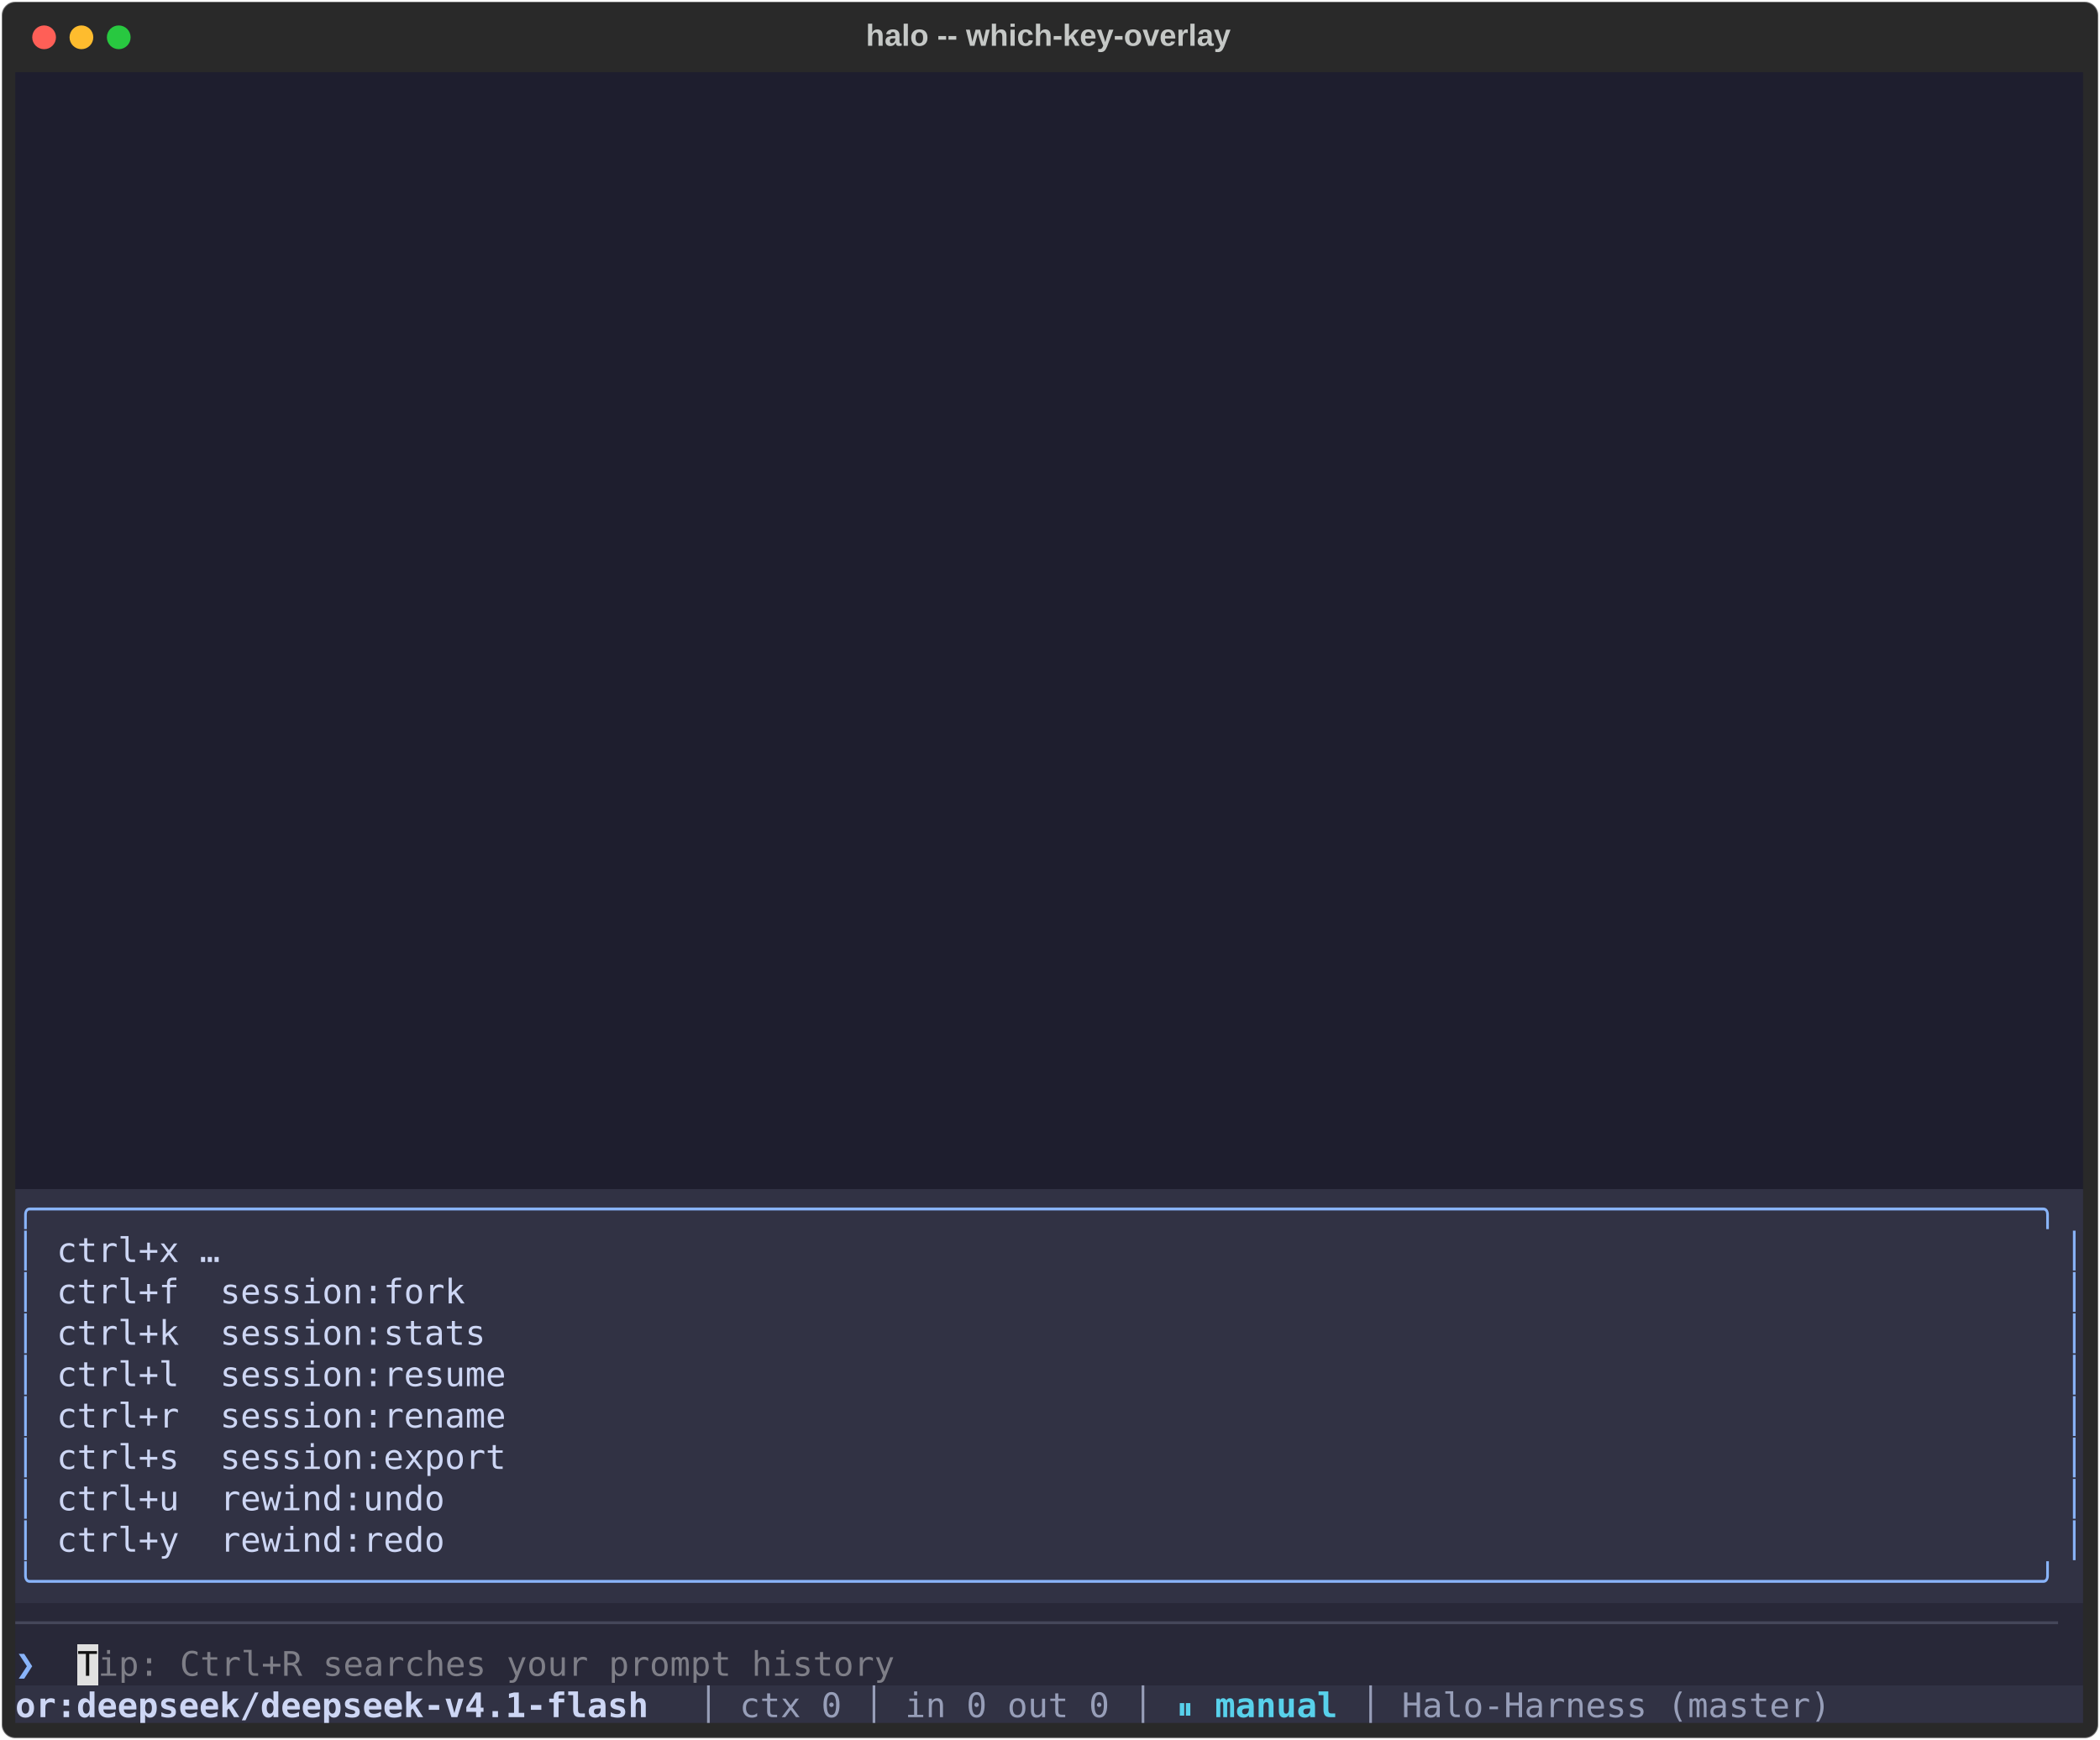
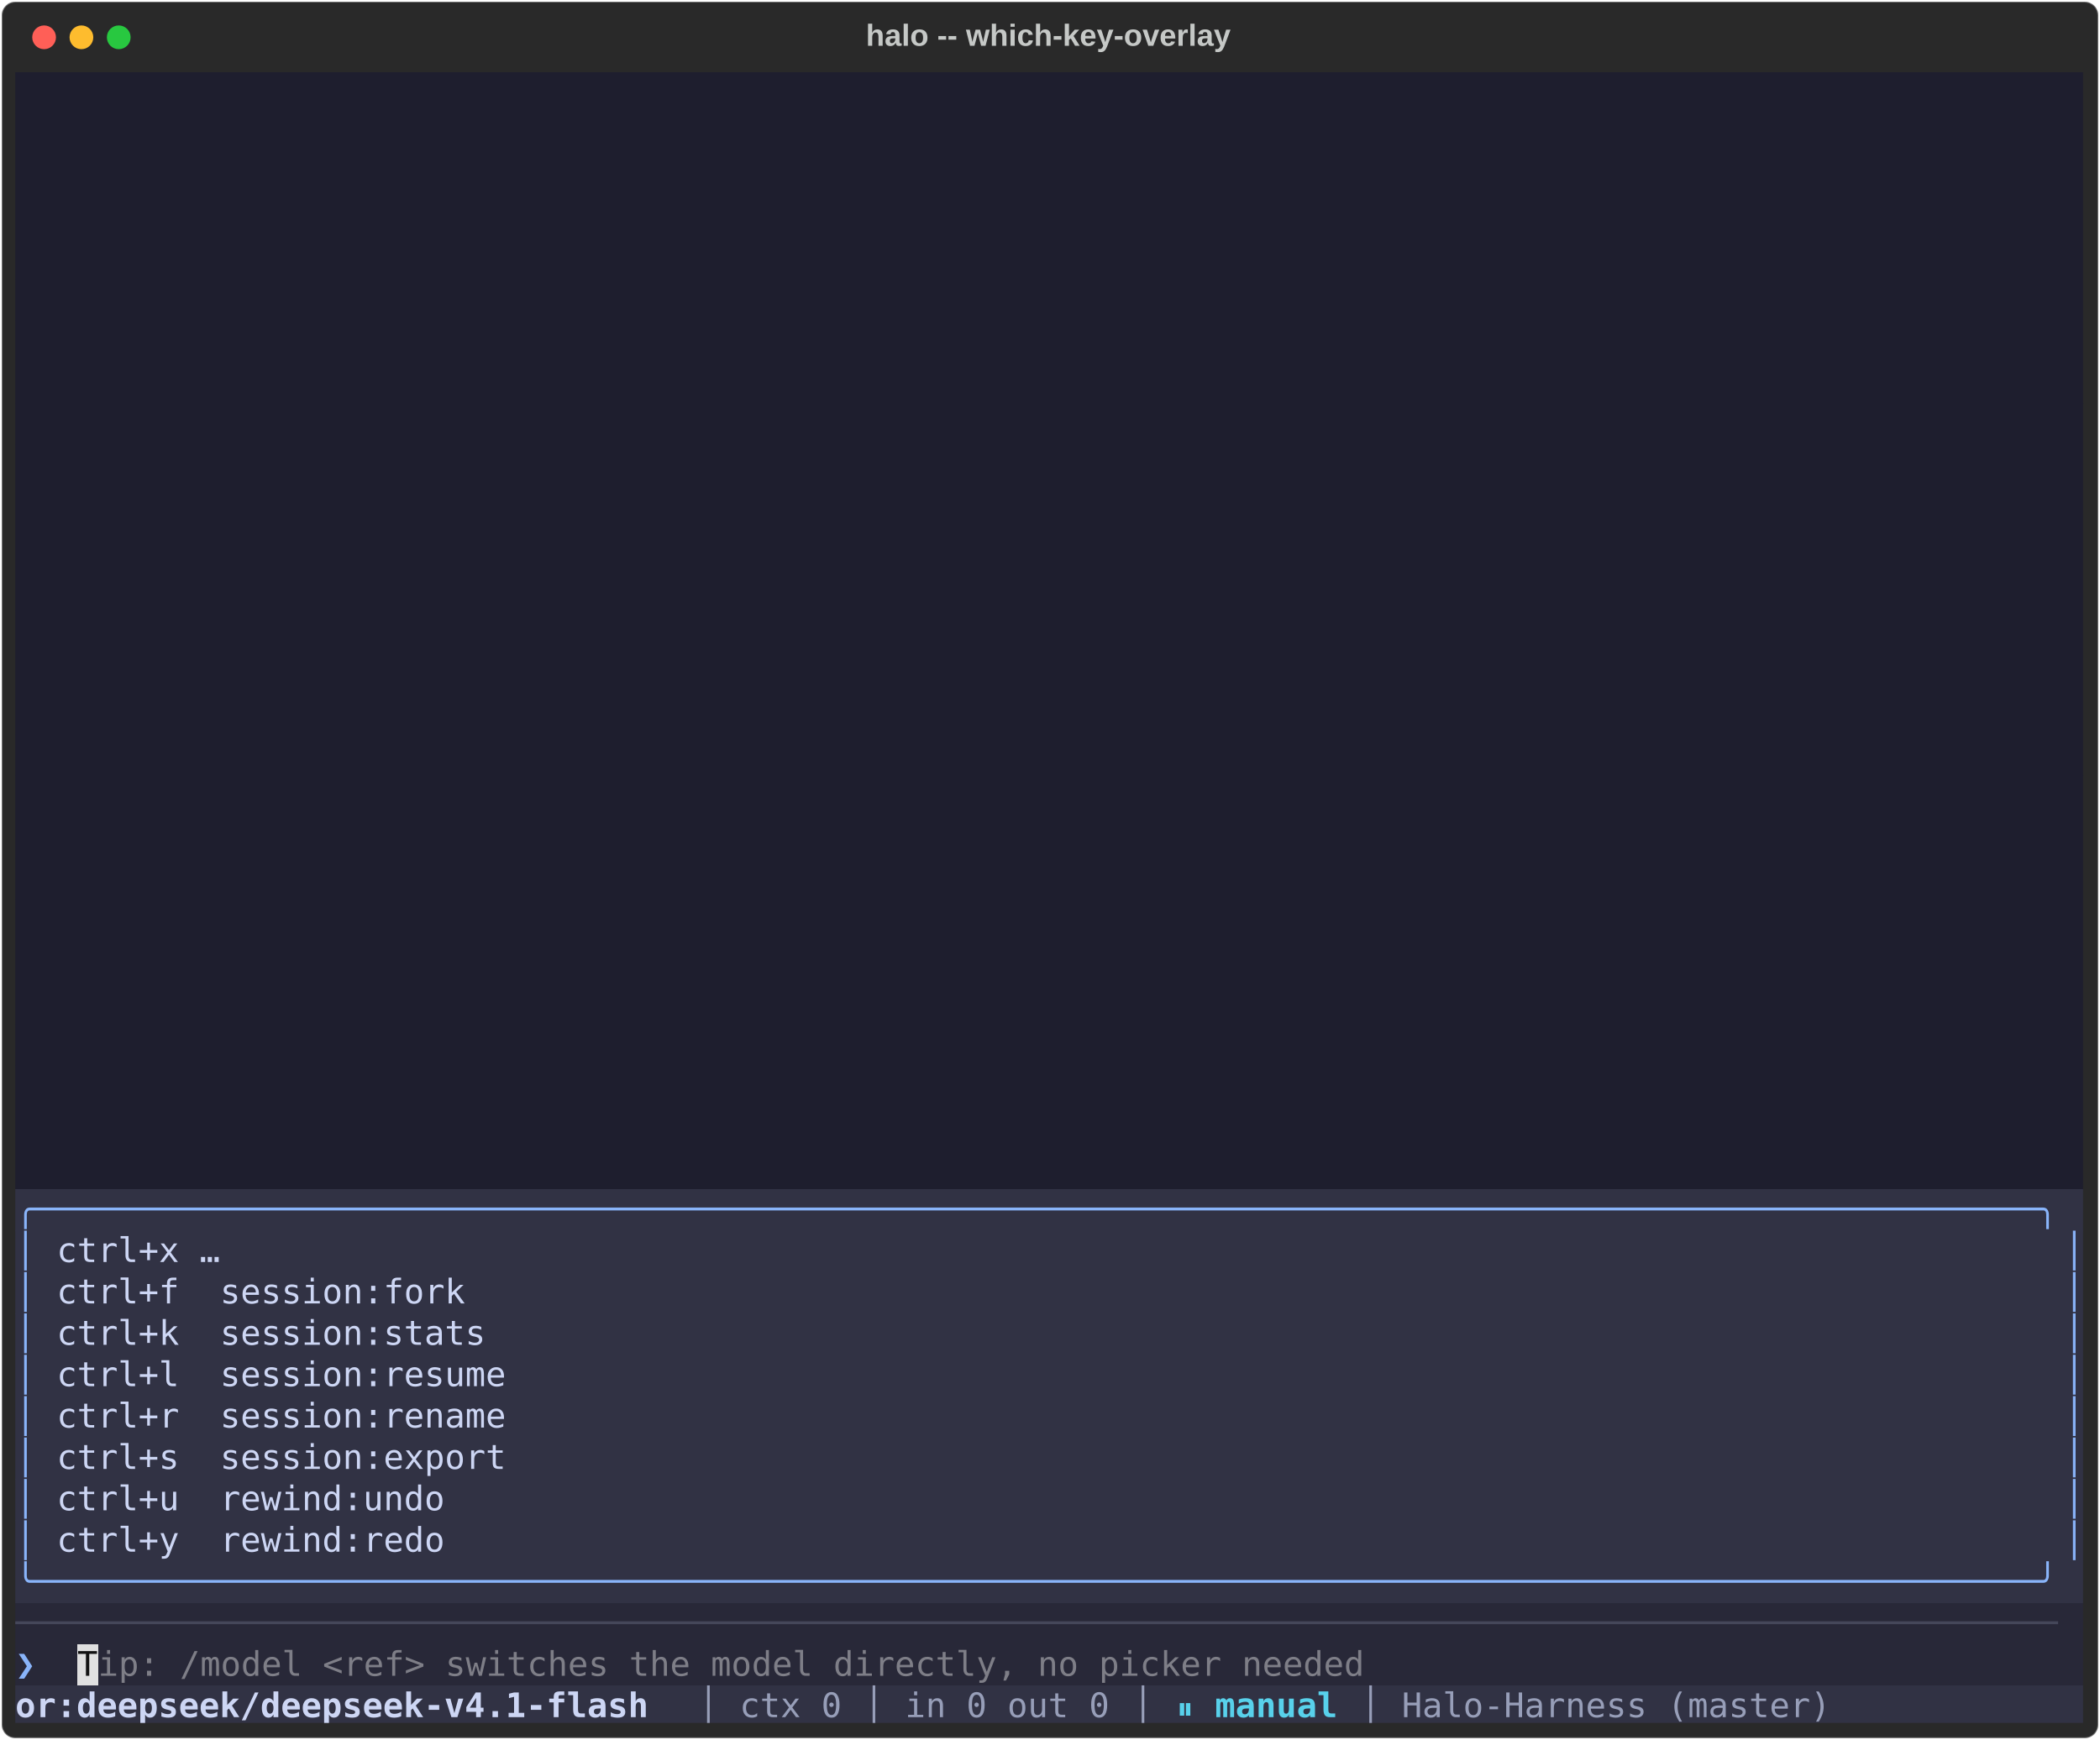
<svg xmlns="http://www.w3.org/2000/svg" class="rich-terminal" viewBox="0 0 1238 1026.0">
  <style>

    @font-face {
        font-family: "Fira Code";
        src: local("FiraCode-Regular"),
                url("https://cdnjs.cloudflare.com/ajax/libs/firacode/6.2.0/woff2/FiraCode-Regular.woff2") format("woff2"),
                url("https://cdnjs.cloudflare.com/ajax/libs/firacode/6.2.0/woff/FiraCode-Regular.woff") format("woff");
        font-style: normal;
        font-weight: 400;
    }
    @font-face {
        font-family: "Fira Code";
        src: local("FiraCode-Bold"),
                url("https://cdnjs.cloudflare.com/ajax/libs/firacode/6.2.0/woff2/FiraCode-Bold.woff2") format("woff2"),
                url("https://cdnjs.cloudflare.com/ajax/libs/firacode/6.2.0/woff/FiraCode-Bold.woff") format("woff");
        font-style: bold;
        font-weight: 700;
    }

-     .terminal-3088021854-matrix {
+     .terminal-2033548826-matrix {
        font-family: Fira Code, monospace;
        font-size: 20px;
        line-height: 24.4px;
        font-variant-east-asian: full-width;
    }

-     .terminal-3088021854-title {
+     .terminal-2033548826-title {
        font-size: 18px;
        font-weight: bold;
        font-family: arial;
    }

-     .terminal-3088021854-r1 { fill: #c5c8c6 }
- .terminal-3088021854-r2 { fill: #89b4fa }
- .terminal-3088021854-r3 { fill: #cdd6f4 }
- .terminal-3088021854-r4 { fill: #45475a }
- .terminal-3088021854-r5 { fill: #89b4fa;font-weight: bold }
- .terminal-3088021854-r6 { fill: #121212 }
- .terminal-3088021854-r7 { fill: #7e7e87 }
- .terminal-3088021854-r8 { fill: #cdd6f4;font-weight: bold }
- .terminal-3088021854-r9 { fill: #979eb8 }
- .terminal-3088021854-r10 { fill: #58d1eb;font-weight: bold }
+     .terminal-2033548826-r1 { fill: #c5c8c6 }
+ .terminal-2033548826-r2 { fill: #89b4fa }
+ .terminal-2033548826-r3 { fill: #cdd6f4 }
+ .terminal-2033548826-r4 { fill: #45475a }
+ .terminal-2033548826-r5 { fill: #89b4fa;font-weight: bold }
+ .terminal-2033548826-r6 { fill: #121212 }
+ .terminal-2033548826-r7 { fill: #7e7e87 }
+ .terminal-2033548826-r8 { fill: #cdd6f4;font-weight: bold }
+ .terminal-2033548826-r9 { fill: #979eb8 }
+ .terminal-2033548826-r10 { fill: #58d1eb;font-weight: bold }
    </style>
  <defs>
-     <clipPath id="terminal-3088021854-clip-terminal">
+     <clipPath id="terminal-2033548826-clip-terminal">
      <rect x="0" y="0" width="1219.0" height="975.0" />
    </clipPath>
-     <clipPath id="terminal-3088021854-line-0">
+     <clipPath id="terminal-2033548826-line-0">
      <rect x="0" y="1.5" width="1220" height="24.65" />
    </clipPath>
-     <clipPath id="terminal-3088021854-line-1">
+     <clipPath id="terminal-2033548826-line-1">
      <rect x="0" y="25.9" width="1220" height="24.65" />
    </clipPath>
-     <clipPath id="terminal-3088021854-line-2">
+     <clipPath id="terminal-2033548826-line-2">
      <rect x="0" y="50.3" width="1220" height="24.65" />
    </clipPath>
-     <clipPath id="terminal-3088021854-line-3">
+     <clipPath id="terminal-2033548826-line-3">
      <rect x="0" y="74.7" width="1220" height="24.65" />
    </clipPath>
-     <clipPath id="terminal-3088021854-line-4">
+     <clipPath id="terminal-2033548826-line-4">
      <rect x="0" y="99.1" width="1220" height="24.65" />
    </clipPath>
-     <clipPath id="terminal-3088021854-line-5">
+     <clipPath id="terminal-2033548826-line-5">
      <rect x="0" y="123.5" width="1220" height="24.65" />
    </clipPath>
-     <clipPath id="terminal-3088021854-line-6">
+     <clipPath id="terminal-2033548826-line-6">
      <rect x="0" y="147.9" width="1220" height="24.65" />
    </clipPath>
-     <clipPath id="terminal-3088021854-line-7">
+     <clipPath id="terminal-2033548826-line-7">
      <rect x="0" y="172.3" width="1220" height="24.65" />
    </clipPath>
-     <clipPath id="terminal-3088021854-line-8">
+     <clipPath id="terminal-2033548826-line-8">
      <rect x="0" y="196.7" width="1220" height="24.65" />
    </clipPath>
-     <clipPath id="terminal-3088021854-line-9">
+     <clipPath id="terminal-2033548826-line-9">
      <rect x="0" y="221.1" width="1220" height="24.65" />
    </clipPath>
-     <clipPath id="terminal-3088021854-line-10">
+     <clipPath id="terminal-2033548826-line-10">
      <rect x="0" y="245.5" width="1220" height="24.65" />
    </clipPath>
-     <clipPath id="terminal-3088021854-line-11">
+     <clipPath id="terminal-2033548826-line-11">
      <rect x="0" y="269.9" width="1220" height="24.65" />
    </clipPath>
-     <clipPath id="terminal-3088021854-line-12">
+     <clipPath id="terminal-2033548826-line-12">
      <rect x="0" y="294.3" width="1220" height="24.65" />
    </clipPath>
-     <clipPath id="terminal-3088021854-line-13">
+     <clipPath id="terminal-2033548826-line-13">
      <rect x="0" y="318.7" width="1220" height="24.65" />
    </clipPath>
-     <clipPath id="terminal-3088021854-line-14">
+     <clipPath id="terminal-2033548826-line-14">
      <rect x="0" y="343.1" width="1220" height="24.65" />
    </clipPath>
-     <clipPath id="terminal-3088021854-line-15">
+     <clipPath id="terminal-2033548826-line-15">
      <rect x="0" y="367.5" width="1220" height="24.65" />
    </clipPath>
-     <clipPath id="terminal-3088021854-line-16">
+     <clipPath id="terminal-2033548826-line-16">
      <rect x="0" y="391.9" width="1220" height="24.65" />
    </clipPath>
-     <clipPath id="terminal-3088021854-line-17">
+     <clipPath id="terminal-2033548826-line-17">
      <rect x="0" y="416.3" width="1220" height="24.65" />
    </clipPath>
-     <clipPath id="terminal-3088021854-line-18">
+     <clipPath id="terminal-2033548826-line-18">
      <rect x="0" y="440.7" width="1220" height="24.65" />
    </clipPath>
-     <clipPath id="terminal-3088021854-line-19">
+     <clipPath id="terminal-2033548826-line-19">
      <rect x="0" y="465.1" width="1220" height="24.65" />
    </clipPath>
-     <clipPath id="terminal-3088021854-line-20">
+     <clipPath id="terminal-2033548826-line-20">
      <rect x="0" y="489.5" width="1220" height="24.65" />
    </clipPath>
-     <clipPath id="terminal-3088021854-line-21">
+     <clipPath id="terminal-2033548826-line-21">
      <rect x="0" y="513.9" width="1220" height="24.65" />
    </clipPath>
-     <clipPath id="terminal-3088021854-line-22">
+     <clipPath id="terminal-2033548826-line-22">
      <rect x="0" y="538.3" width="1220" height="24.65" />
    </clipPath>
-     <clipPath id="terminal-3088021854-line-23">
+     <clipPath id="terminal-2033548826-line-23">
      <rect x="0" y="562.7" width="1220" height="24.65" />
    </clipPath>
-     <clipPath id="terminal-3088021854-line-24">
+     <clipPath id="terminal-2033548826-line-24">
      <rect x="0" y="587.1" width="1220" height="24.65" />
    </clipPath>
-     <clipPath id="terminal-3088021854-line-25">
+     <clipPath id="terminal-2033548826-line-25">
      <rect x="0" y="611.5" width="1220" height="24.65" />
    </clipPath>
-     <clipPath id="terminal-3088021854-line-26">
+     <clipPath id="terminal-2033548826-line-26">
      <rect x="0" y="635.9" width="1220" height="24.65" />
    </clipPath>
-     <clipPath id="terminal-3088021854-line-27">
+     <clipPath id="terminal-2033548826-line-27">
      <rect x="0" y="660.3" width="1220" height="24.65" />
    </clipPath>
-     <clipPath id="terminal-3088021854-line-28">
+     <clipPath id="terminal-2033548826-line-28">
      <rect x="0" y="684.7" width="1220" height="24.65" />
    </clipPath>
-     <clipPath id="terminal-3088021854-line-29">
+     <clipPath id="terminal-2033548826-line-29">
      <rect x="0" y="709.1" width="1220" height="24.65" />
    </clipPath>
-     <clipPath id="terminal-3088021854-line-30">
+     <clipPath id="terminal-2033548826-line-30">
      <rect x="0" y="733.5" width="1220" height="24.65" />
    </clipPath>
-     <clipPath id="terminal-3088021854-line-31">
+     <clipPath id="terminal-2033548826-line-31">
      <rect x="0" y="757.9" width="1220" height="24.65" />
    </clipPath>
-     <clipPath id="terminal-3088021854-line-32">
+     <clipPath id="terminal-2033548826-line-32">
      <rect x="0" y="782.3" width="1220" height="24.65" />
    </clipPath>
-     <clipPath id="terminal-3088021854-line-33">
+     <clipPath id="terminal-2033548826-line-33">
      <rect x="0" y="806.7" width="1220" height="24.65" />
    </clipPath>
-     <clipPath id="terminal-3088021854-line-34">
+     <clipPath id="terminal-2033548826-line-34">
      <rect x="0" y="831.1" width="1220" height="24.65" />
    </clipPath>
-     <clipPath id="terminal-3088021854-line-35">
+     <clipPath id="terminal-2033548826-line-35">
      <rect x="0" y="855.5" width="1220" height="24.65" />
    </clipPath>
-     <clipPath id="terminal-3088021854-line-36">
+     <clipPath id="terminal-2033548826-line-36">
      <rect x="0" y="879.9" width="1220" height="24.65" />
    </clipPath>
-     <clipPath id="terminal-3088021854-line-37">
+     <clipPath id="terminal-2033548826-line-37">
      <rect x="0" y="904.3" width="1220" height="24.65" />
    </clipPath>
-     <clipPath id="terminal-3088021854-line-38">
+     <clipPath id="terminal-2033548826-line-38">
      <rect x="0" y="928.7" width="1220" height="24.65" />
    </clipPath>
  </defs>
  <rect fill="#292929" stroke="rgba(255,255,255,0.35)" stroke-width="1" x="1" y="1" width="1236" height="1024" rx="8" />
-   <text class="terminal-3088021854-title" fill="#c5c8c6" text-anchor="middle" x="618" y="27">halo -- which-key-overlay</text>
+   <text class="terminal-2033548826-title" fill="#c5c8c6" text-anchor="middle" x="618" y="27">halo -- which-key-overlay</text>
  <g transform="translate(26,22)">
    <circle cx="0" cy="0" r="7" fill="#ff5f57" />
    <circle cx="22" cy="0" r="7" fill="#febc2e" />
    <circle cx="44" cy="0" r="7" fill="#28c840" />
  </g>
-   <g transform="translate(9, 41)" clip-path="url(#terminal-3088021854-clip-terminal)">
+   <g transform="translate(9, 41)" clip-path="url(#terminal-2033548826-clip-terminal)">
    <rect fill="#1e1e2e" x="0" y="1.5" width="1220" height="24.65" shape-rendering="crispEdges" />
    <rect fill="#1e1e2e" x="0" y="25.9" width="1220" height="24.65" shape-rendering="crispEdges" />
    <rect fill="#1e1e2e" x="0" y="50.3" width="1220" height="24.65" shape-rendering="crispEdges" />
    <rect fill="#1e1e2e" x="0" y="74.7" width="1220" height="24.65" shape-rendering="crispEdges" />
    <rect fill="#1e1e2e" x="0" y="99.1" width="1220" height="24.65" shape-rendering="crispEdges" />
    <rect fill="#1e1e2e" x="0" y="123.5" width="1220" height="24.65" shape-rendering="crispEdges" />
    <rect fill="#1e1e2e" x="0" y="147.9" width="1220" height="24.65" shape-rendering="crispEdges" />
    <rect fill="#1e1e2e" x="0" y="172.3" width="1220" height="24.65" shape-rendering="crispEdges" />
    <rect fill="#1e1e2e" x="0" y="196.7" width="1220" height="24.65" shape-rendering="crispEdges" />
    <rect fill="#1e1e2e" x="0" y="221.1" width="1220" height="24.65" shape-rendering="crispEdges" />
    <rect fill="#1e1e2e" x="0" y="245.5" width="1220" height="24.65" shape-rendering="crispEdges" />
    <rect fill="#1e1e2e" x="0" y="269.9" width="1220" height="24.65" shape-rendering="crispEdges" />
    <rect fill="#1e1e2e" x="0" y="294.3" width="1220" height="24.65" shape-rendering="crispEdges" />
    <rect fill="#1e1e2e" x="0" y="318.7" width="1220" height="24.65" shape-rendering="crispEdges" />
    <rect fill="#1e1e2e" x="0" y="343.1" width="1220" height="24.65" shape-rendering="crispEdges" />
    <rect fill="#1e1e2e" x="0" y="367.5" width="1220" height="24.65" shape-rendering="crispEdges" />
    <rect fill="#1e1e2e" x="0" y="391.9" width="1220" height="24.65" shape-rendering="crispEdges" />
    <rect fill="#1e1e2e" x="0" y="416.3" width="1220" height="24.65" shape-rendering="crispEdges" />
    <rect fill="#1e1e2e" x="0" y="440.7" width="1220" height="24.65" shape-rendering="crispEdges" />
    <rect fill="#1e1e2e" x="0" y="465.1" width="1220" height="24.65" shape-rendering="crispEdges" />
    <rect fill="#1e1e2e" x="0" y="489.5" width="1220" height="24.65" shape-rendering="crispEdges" />
    <rect fill="#1e1e2e" x="0" y="513.9" width="1220" height="24.65" shape-rendering="crispEdges" />
    <rect fill="#1e1e2e" x="0" y="538.3" width="1220" height="24.65" shape-rendering="crispEdges" />
    <rect fill="#1e1e2e" x="0" y="562.7" width="1220" height="24.65" shape-rendering="crispEdges" />
    <rect fill="#1e1e2e" x="0" y="587.1" width="1220" height="24.65" shape-rendering="crispEdges" />
    <rect fill="#1e1e2e" x="0" y="611.5" width="1220" height="24.65" shape-rendering="crispEdges" />
    <rect fill="#1e1e2e" x="0" y="635.9" width="1220" height="24.65" shape-rendering="crispEdges" />
    <rect fill="#313244" x="0" y="660.3" width="1220" height="24.65" shape-rendering="crispEdges" />
    <rect fill="#313244" x="0" y="684.7" width="12.2" height="24.65" shape-rendering="crispEdges" />
    <rect fill="#313244" x="12.2" y="684.7" width="12.2" height="24.65" shape-rendering="crispEdges" />
    <rect fill="#313244" x="24.4" y="684.7" width="97.6" height="24.65" shape-rendering="crispEdges" />
    <rect fill="#313244" x="122" y="684.7" width="1085.8" height="24.65" shape-rendering="crispEdges" />
    <rect fill="#313244" x="1207.8" y="684.7" width="12.2" height="24.65" shape-rendering="crispEdges" />
    <rect fill="#313244" x="0" y="709.1" width="12.2" height="24.65" shape-rendering="crispEdges" />
    <rect fill="#313244" x="12.2" y="709.1" width="12.2" height="24.65" shape-rendering="crispEdges" />
    <rect fill="#313244" x="24.4" y="709.1" width="244" height="24.65" shape-rendering="crispEdges" />
    <rect fill="#313244" x="268.4" y="709.1" width="939.4" height="24.65" shape-rendering="crispEdges" />
    <rect fill="#313244" x="1207.8" y="709.1" width="12.2" height="24.65" shape-rendering="crispEdges" />
    <rect fill="#313244" x="0" y="733.5" width="12.2" height="24.65" shape-rendering="crispEdges" />
    <rect fill="#313244" x="12.2" y="733.5" width="12.2" height="24.65" shape-rendering="crispEdges" />
    <rect fill="#313244" x="24.4" y="733.5" width="256.2" height="24.65" shape-rendering="crispEdges" />
    <rect fill="#313244" x="280.6" y="733.5" width="927.2" height="24.65" shape-rendering="crispEdges" />
    <rect fill="#313244" x="1207.8" y="733.5" width="12.2" height="24.65" shape-rendering="crispEdges" />
    <rect fill="#313244" x="0" y="757.9" width="12.2" height="24.65" shape-rendering="crispEdges" />
    <rect fill="#313244" x="12.2" y="757.9" width="12.2" height="24.65" shape-rendering="crispEdges" />
    <rect fill="#313244" x="24.4" y="757.9" width="268.4" height="24.65" shape-rendering="crispEdges" />
    <rect fill="#313244" x="292.8" y="757.9" width="915" height="24.65" shape-rendering="crispEdges" />
    <rect fill="#313244" x="1207.8" y="757.9" width="12.2" height="24.65" shape-rendering="crispEdges" />
    <rect fill="#313244" x="0" y="782.3" width="12.2" height="24.65" shape-rendering="crispEdges" />
    <rect fill="#313244" x="12.2" y="782.3" width="12.2" height="24.65" shape-rendering="crispEdges" />
    <rect fill="#313244" x="24.4" y="782.3" width="268.4" height="24.65" shape-rendering="crispEdges" />
    <rect fill="#313244" x="292.8" y="782.3" width="915" height="24.65" shape-rendering="crispEdges" />
    <rect fill="#313244" x="1207.8" y="782.3" width="12.2" height="24.65" shape-rendering="crispEdges" />
    <rect fill="#313244" x="0" y="806.7" width="12.2" height="24.65" shape-rendering="crispEdges" />
    <rect fill="#313244" x="12.2" y="806.7" width="12.2" height="24.65" shape-rendering="crispEdges" />
    <rect fill="#313244" x="24.4" y="806.7" width="268.4" height="24.65" shape-rendering="crispEdges" />
    <rect fill="#313244" x="292.8" y="806.7" width="915" height="24.65" shape-rendering="crispEdges" />
    <rect fill="#313244" x="1207.8" y="806.7" width="12.2" height="24.65" shape-rendering="crispEdges" />
    <rect fill="#313244" x="0" y="831.1" width="12.2" height="24.65" shape-rendering="crispEdges" />
    <rect fill="#313244" x="12.2" y="831.1" width="12.2" height="24.65" shape-rendering="crispEdges" />
    <rect fill="#313244" x="24.4" y="831.1" width="231.8" height="24.65" shape-rendering="crispEdges" />
    <rect fill="#313244" x="256.2" y="831.1" width="951.6" height="24.65" shape-rendering="crispEdges" />
    <rect fill="#313244" x="1207.8" y="831.1" width="12.2" height="24.65" shape-rendering="crispEdges" />
    <rect fill="#313244" x="0" y="855.5" width="12.2" height="24.65" shape-rendering="crispEdges" />
    <rect fill="#313244" x="12.2" y="855.5" width="12.2" height="24.65" shape-rendering="crispEdges" />
    <rect fill="#313244" x="24.4" y="855.5" width="231.8" height="24.65" shape-rendering="crispEdges" />
    <rect fill="#313244" x="256.2" y="855.5" width="951.6" height="24.65" shape-rendering="crispEdges" />
    <rect fill="#313244" x="1207.8" y="855.5" width="12.2" height="24.65" shape-rendering="crispEdges" />
    <rect fill="#313244" x="0" y="879.9" width="1220" height="24.65" shape-rendering="crispEdges" />
    <rect fill="#282838" x="0" y="904.3" width="1220" height="24.65" shape-rendering="crispEdges" />
    <rect fill="#282838" x="0" y="928.7" width="12.2" height="24.65" shape-rendering="crispEdges" />
    <rect fill="#282838" x="12.2" y="928.7" width="12.2" height="24.65" shape-rendering="crispEdges" />
    <rect fill="#282838" x="24.4" y="928.7" width="12.2" height="24.65" shape-rendering="crispEdges" />
    <rect fill="#e0e0e0" x="36.6" y="928.7" width="12.2" height="24.65" shape-rendering="crispEdges" />
-     <rect fill="#282838" x="48.8" y="928.7" width="475.8" height="24.65" shape-rendering="crispEdges" />
-     <rect fill="#282838" x="524.6" y="928.7" width="695.4" height="24.65" shape-rendering="crispEdges" />
+     <rect fill="#282838" x="48.8" y="928.7" width="756.4" height="24.65" shape-rendering="crispEdges" />
+     <rect fill="#282838" x="805.2" y="928.7" width="414.8" height="24.65" shape-rendering="crispEdges" />
    <rect fill="#313244" x="0" y="953.1" width="402.6" height="24.65" shape-rendering="crispEdges" />
    <rect fill="#313244" x="402.6" y="953.1" width="24.4" height="24.65" shape-rendering="crispEdges" />
    <rect fill="#313244" x="427" y="953.1" width="73.2" height="24.65" shape-rendering="crispEdges" />
    <rect fill="#313244" x="500.2" y="953.1" width="24.4" height="24.65" shape-rendering="crispEdges" />
    <rect fill="#313244" x="524.6" y="953.1" width="134.2" height="24.65" shape-rendering="crispEdges" />
    <rect fill="#313244" x="658.8" y="953.1" width="24.4" height="24.65" shape-rendering="crispEdges" />
    <rect fill="#313244" x="683.2" y="953.1" width="109.8" height="24.65" shape-rendering="crispEdges" />
    <rect fill="#313244" x="793" y="953.1" width="24.4" height="24.65" shape-rendering="crispEdges" />
    <rect fill="#313244" x="817.4" y="953.1" width="268.4" height="24.65" shape-rendering="crispEdges" />
    <rect fill="#313244" x="1085.8" y="953.1" width="134.2" height="24.65" shape-rendering="crispEdges" />
-     <g class="terminal-3088021854-matrix">
-       <text class="terminal-3088021854-r1" x="1220" y="20" textLength="12.2" clip-path="url(#terminal-3088021854-line-0)">
- </text>
-       <text class="terminal-3088021854-r1" x="1220" y="44.4" textLength="12.2" clip-path="url(#terminal-3088021854-line-1)">
- </text>
-       <text class="terminal-3088021854-r1" x="1220" y="68.8" textLength="12.2" clip-path="url(#terminal-3088021854-line-2)">
- </text>
-       <text class="terminal-3088021854-r1" x="1220" y="93.2" textLength="12.2" clip-path="url(#terminal-3088021854-line-3)">
- </text>
-       <text class="terminal-3088021854-r1" x="1220" y="117.6" textLength="12.2" clip-path="url(#terminal-3088021854-line-4)">
- </text>
-       <text class="terminal-3088021854-r1" x="1220" y="142" textLength="12.2" clip-path="url(#terminal-3088021854-line-5)">
- </text>
-       <text class="terminal-3088021854-r1" x="1220" y="166.4" textLength="12.2" clip-path="url(#terminal-3088021854-line-6)">
- </text>
-       <text class="terminal-3088021854-r1" x="1220" y="190.8" textLength="12.2" clip-path="url(#terminal-3088021854-line-7)">
- </text>
-       <text class="terminal-3088021854-r1" x="1220" y="215.2" textLength="12.2" clip-path="url(#terminal-3088021854-line-8)">
- </text>
-       <text class="terminal-3088021854-r1" x="1220" y="239.6" textLength="12.2" clip-path="url(#terminal-3088021854-line-9)">
- </text>
-       <text class="terminal-3088021854-r1" x="1220" y="264" textLength="12.2" clip-path="url(#terminal-3088021854-line-10)">
- </text>
-       <text class="terminal-3088021854-r1" x="1220" y="288.4" textLength="12.2" clip-path="url(#terminal-3088021854-line-11)">
- </text>
-       <text class="terminal-3088021854-r1" x="1220" y="312.8" textLength="12.2" clip-path="url(#terminal-3088021854-line-12)">
- </text>
-       <text class="terminal-3088021854-r1" x="1220" y="337.2" textLength="12.2" clip-path="url(#terminal-3088021854-line-13)">
- </text>
-       <text class="terminal-3088021854-r1" x="1220" y="361.6" textLength="12.2" clip-path="url(#terminal-3088021854-line-14)">
- </text>
-       <text class="terminal-3088021854-r1" x="1220" y="386" textLength="12.2" clip-path="url(#terminal-3088021854-line-15)">
- </text>
-       <text class="terminal-3088021854-r1" x="1220" y="410.4" textLength="12.2" clip-path="url(#terminal-3088021854-line-16)">
- </text>
-       <text class="terminal-3088021854-r1" x="1220" y="434.8" textLength="12.2" clip-path="url(#terminal-3088021854-line-17)">
- </text>
-       <text class="terminal-3088021854-r1" x="1220" y="459.2" textLength="12.2" clip-path="url(#terminal-3088021854-line-18)">
- </text>
-       <text class="terminal-3088021854-r1" x="1220" y="483.6" textLength="12.2" clip-path="url(#terminal-3088021854-line-19)">
- </text>
-       <text class="terminal-3088021854-r1" x="1220" y="508" textLength="12.2" clip-path="url(#terminal-3088021854-line-20)">
- </text>
-       <text class="terminal-3088021854-r1" x="1220" y="532.4" textLength="12.2" clip-path="url(#terminal-3088021854-line-21)">
- </text>
-       <text class="terminal-3088021854-r1" x="1220" y="556.8" textLength="12.2" clip-path="url(#terminal-3088021854-line-22)">
- </text>
-       <text class="terminal-3088021854-r1" x="1220" y="581.2" textLength="12.2" clip-path="url(#terminal-3088021854-line-23)">
- </text>
-       <text class="terminal-3088021854-r1" x="1220" y="605.6" textLength="12.2" clip-path="url(#terminal-3088021854-line-24)">
- </text>
-       <text class="terminal-3088021854-r1" x="1220" y="630" textLength="12.2" clip-path="url(#terminal-3088021854-line-25)">
- </text>
-       <text class="terminal-3088021854-r1" x="1220" y="654.4" textLength="12.2" clip-path="url(#terminal-3088021854-line-26)">
- </text>
-       <text class="terminal-3088021854-r2" x="0" y="678.8" textLength="1220" clip-path="url(#terminal-3088021854-line-27)">╭──────────────────────────────────────────────────────────────────────────────────────────────────╮</text>
-       <text class="terminal-3088021854-r1" x="1220" y="678.8" textLength="12.2" clip-path="url(#terminal-3088021854-line-27)">
- </text>
-       <text class="terminal-3088021854-r2" x="0" y="703.2" textLength="12.2" clip-path="url(#terminal-3088021854-line-28)">│</text>
-       <text class="terminal-3088021854-r3" x="24.4" y="703.2" textLength="97.6" clip-path="url(#terminal-3088021854-line-28)">ctrl+x …</text>
-       <text class="terminal-3088021854-r2" x="1207.8" y="703.2" textLength="12.2" clip-path="url(#terminal-3088021854-line-28)">│</text>
-       <text class="terminal-3088021854-r1" x="1220" y="703.2" textLength="12.2" clip-path="url(#terminal-3088021854-line-28)">
- </text>
-       <text class="terminal-3088021854-r2" x="0" y="727.6" textLength="12.2" clip-path="url(#terminal-3088021854-line-29)">│</text>
-       <text class="terminal-3088021854-r3" x="24.4" y="727.6" textLength="244" clip-path="url(#terminal-3088021854-line-29)">ctrl+f  session:fork</text>
-       <text class="terminal-3088021854-r2" x="1207.8" y="727.6" textLength="12.2" clip-path="url(#terminal-3088021854-line-29)">│</text>
-       <text class="terminal-3088021854-r1" x="1220" y="727.6" textLength="12.2" clip-path="url(#terminal-3088021854-line-29)">
- </text>
-       <text class="terminal-3088021854-r2" x="0" y="752" textLength="12.2" clip-path="url(#terminal-3088021854-line-30)">│</text>
-       <text class="terminal-3088021854-r3" x="24.4" y="752" textLength="256.2" clip-path="url(#terminal-3088021854-line-30)">ctrl+k  session:stats</text>
-       <text class="terminal-3088021854-r2" x="1207.8" y="752" textLength="12.2" clip-path="url(#terminal-3088021854-line-30)">│</text>
-       <text class="terminal-3088021854-r1" x="1220" y="752" textLength="12.2" clip-path="url(#terminal-3088021854-line-30)">
- </text>
-       <text class="terminal-3088021854-r2" x="0" y="776.4" textLength="12.2" clip-path="url(#terminal-3088021854-line-31)">│</text>
-       <text class="terminal-3088021854-r3" x="24.4" y="776.4" textLength="268.4" clip-path="url(#terminal-3088021854-line-31)">ctrl+l  session:resume</text>
-       <text class="terminal-3088021854-r2" x="1207.8" y="776.4" textLength="12.2" clip-path="url(#terminal-3088021854-line-31)">│</text>
-       <text class="terminal-3088021854-r1" x="1220" y="776.4" textLength="12.2" clip-path="url(#terminal-3088021854-line-31)">
- </text>
-       <text class="terminal-3088021854-r2" x="0" y="800.8" textLength="12.2" clip-path="url(#terminal-3088021854-line-32)">│</text>
-       <text class="terminal-3088021854-r3" x="24.4" y="800.8" textLength="268.4" clip-path="url(#terminal-3088021854-line-32)">ctrl+r  session:rename</text>
-       <text class="terminal-3088021854-r2" x="1207.8" y="800.8" textLength="12.2" clip-path="url(#terminal-3088021854-line-32)">│</text>
-       <text class="terminal-3088021854-r1" x="1220" y="800.8" textLength="12.2" clip-path="url(#terminal-3088021854-line-32)">
- </text>
-       <text class="terminal-3088021854-r2" x="0" y="825.2" textLength="12.2" clip-path="url(#terminal-3088021854-line-33)">│</text>
-       <text class="terminal-3088021854-r3" x="24.4" y="825.2" textLength="268.4" clip-path="url(#terminal-3088021854-line-33)">ctrl+s  session:export</text>
-       <text class="terminal-3088021854-r2" x="1207.8" y="825.2" textLength="12.2" clip-path="url(#terminal-3088021854-line-33)">│</text>
-       <text class="terminal-3088021854-r1" x="1220" y="825.2" textLength="12.2" clip-path="url(#terminal-3088021854-line-33)">
- </text>
-       <text class="terminal-3088021854-r2" x="0" y="849.6" textLength="12.2" clip-path="url(#terminal-3088021854-line-34)">│</text>
-       <text class="terminal-3088021854-r3" x="24.4" y="849.6" textLength="231.8" clip-path="url(#terminal-3088021854-line-34)">ctrl+u  rewind:undo</text>
-       <text class="terminal-3088021854-r2" x="1207.8" y="849.6" textLength="12.2" clip-path="url(#terminal-3088021854-line-34)">│</text>
-       <text class="terminal-3088021854-r1" x="1220" y="849.6" textLength="12.2" clip-path="url(#terminal-3088021854-line-34)">
- </text>
-       <text class="terminal-3088021854-r2" x="0" y="874" textLength="12.2" clip-path="url(#terminal-3088021854-line-35)">│</text>
-       <text class="terminal-3088021854-r3" x="24.4" y="874" textLength="231.8" clip-path="url(#terminal-3088021854-line-35)">ctrl+y  rewind:redo</text>
-       <text class="terminal-3088021854-r2" x="1207.8" y="874" textLength="12.2" clip-path="url(#terminal-3088021854-line-35)">│</text>
-       <text class="terminal-3088021854-r1" x="1220" y="874" textLength="12.2" clip-path="url(#terminal-3088021854-line-35)">
- </text>
-       <text class="terminal-3088021854-r2" x="0" y="898.4" textLength="1220" clip-path="url(#terminal-3088021854-line-36)">╰──────────────────────────────────────────────────────────────────────────────────────────────────╯</text>
-       <text class="terminal-3088021854-r1" x="1220" y="898.4" textLength="12.2" clip-path="url(#terminal-3088021854-line-36)">
- </text>
-       <text class="terminal-3088021854-r4" x="0" y="922.8" textLength="1220" clip-path="url(#terminal-3088021854-line-37)">────────────────────────────────────────────────────────────────────────────────────────────────────</text>
-       <text class="terminal-3088021854-r1" x="1220" y="922.8" textLength="12.2" clip-path="url(#terminal-3088021854-line-37)">
- </text>
-       <text class="terminal-3088021854-r5" x="0" y="947.2" textLength="12.2" clip-path="url(#terminal-3088021854-line-38)">❯</text>
-       <text class="terminal-3088021854-r6" x="36.6" y="947.2" textLength="12.2" clip-path="url(#terminal-3088021854-line-38)">T</text>
-       <text class="terminal-3088021854-r7" x="48.8" y="947.2" textLength="475.8" clip-path="url(#terminal-3088021854-line-38)">ip: Ctrl+R searches your prompt history</text>
-       <text class="terminal-3088021854-r1" x="1220" y="947.2" textLength="12.2" clip-path="url(#terminal-3088021854-line-38)">
- </text>
-       <text class="terminal-3088021854-r8" x="0" y="971.6" textLength="402.6" clip-path="url(#terminal-3088021854-line-39)"> or:deepseek/deepseek-v4.1-flash </text>
-       <text class="terminal-3088021854-r9" x="402.6" y="971.6" textLength="24.4" clip-path="url(#terminal-3088021854-line-39)">│ </text>
-       <text class="terminal-3088021854-r9" x="427" y="971.6" textLength="73.2" clip-path="url(#terminal-3088021854-line-39)">ctx 0 </text>
-       <text class="terminal-3088021854-r9" x="500.2" y="971.6" textLength="24.4" clip-path="url(#terminal-3088021854-line-39)">│ </text>
-       <text class="terminal-3088021854-r9" x="524.6" y="971.6" textLength="134.2" clip-path="url(#terminal-3088021854-line-39)">in 0 out 0 </text>
-       <text class="terminal-3088021854-r9" x="658.8" y="971.6" textLength="24.4" clip-path="url(#terminal-3088021854-line-39)">│ </text>
-       <text class="terminal-3088021854-r10" x="683.2" y="971.6" textLength="109.8" clip-path="url(#terminal-3088021854-line-39)">⏸ manual </text>
-       <text class="terminal-3088021854-r9" x="793" y="971.6" textLength="24.4" clip-path="url(#terminal-3088021854-line-39)">│ </text>
-       <text class="terminal-3088021854-r9" x="817.4" y="971.6" textLength="268.4" clip-path="url(#terminal-3088021854-line-39)">Halo-Harness (master) </text>
+     <g class="terminal-2033548826-matrix">
+       <text class="terminal-2033548826-r1" x="1220" y="20" textLength="12.2" clip-path="url(#terminal-2033548826-line-0)">
+ </text>
+       <text class="terminal-2033548826-r1" x="1220" y="44.4" textLength="12.2" clip-path="url(#terminal-2033548826-line-1)">
+ </text>
+       <text class="terminal-2033548826-r1" x="1220" y="68.8" textLength="12.2" clip-path="url(#terminal-2033548826-line-2)">
+ </text>
+       <text class="terminal-2033548826-r1" x="1220" y="93.2" textLength="12.2" clip-path="url(#terminal-2033548826-line-3)">
+ </text>
+       <text class="terminal-2033548826-r1" x="1220" y="117.6" textLength="12.2" clip-path="url(#terminal-2033548826-line-4)">
+ </text>
+       <text class="terminal-2033548826-r1" x="1220" y="142" textLength="12.2" clip-path="url(#terminal-2033548826-line-5)">
+ </text>
+       <text class="terminal-2033548826-r1" x="1220" y="166.4" textLength="12.2" clip-path="url(#terminal-2033548826-line-6)">
+ </text>
+       <text class="terminal-2033548826-r1" x="1220" y="190.8" textLength="12.2" clip-path="url(#terminal-2033548826-line-7)">
+ </text>
+       <text class="terminal-2033548826-r1" x="1220" y="215.2" textLength="12.2" clip-path="url(#terminal-2033548826-line-8)">
+ </text>
+       <text class="terminal-2033548826-r1" x="1220" y="239.6" textLength="12.2" clip-path="url(#terminal-2033548826-line-9)">
+ </text>
+       <text class="terminal-2033548826-r1" x="1220" y="264" textLength="12.2" clip-path="url(#terminal-2033548826-line-10)">
+ </text>
+       <text class="terminal-2033548826-r1" x="1220" y="288.4" textLength="12.2" clip-path="url(#terminal-2033548826-line-11)">
+ </text>
+       <text class="terminal-2033548826-r1" x="1220" y="312.8" textLength="12.2" clip-path="url(#terminal-2033548826-line-12)">
+ </text>
+       <text class="terminal-2033548826-r1" x="1220" y="337.2" textLength="12.2" clip-path="url(#terminal-2033548826-line-13)">
+ </text>
+       <text class="terminal-2033548826-r1" x="1220" y="361.6" textLength="12.2" clip-path="url(#terminal-2033548826-line-14)">
+ </text>
+       <text class="terminal-2033548826-r1" x="1220" y="386" textLength="12.2" clip-path="url(#terminal-2033548826-line-15)">
+ </text>
+       <text class="terminal-2033548826-r1" x="1220" y="410.4" textLength="12.2" clip-path="url(#terminal-2033548826-line-16)">
+ </text>
+       <text class="terminal-2033548826-r1" x="1220" y="434.8" textLength="12.2" clip-path="url(#terminal-2033548826-line-17)">
+ </text>
+       <text class="terminal-2033548826-r1" x="1220" y="459.2" textLength="12.2" clip-path="url(#terminal-2033548826-line-18)">
+ </text>
+       <text class="terminal-2033548826-r1" x="1220" y="483.6" textLength="12.2" clip-path="url(#terminal-2033548826-line-19)">
+ </text>
+       <text class="terminal-2033548826-r1" x="1220" y="508" textLength="12.2" clip-path="url(#terminal-2033548826-line-20)">
+ </text>
+       <text class="terminal-2033548826-r1" x="1220" y="532.4" textLength="12.2" clip-path="url(#terminal-2033548826-line-21)">
+ </text>
+       <text class="terminal-2033548826-r1" x="1220" y="556.8" textLength="12.2" clip-path="url(#terminal-2033548826-line-22)">
+ </text>
+       <text class="terminal-2033548826-r1" x="1220" y="581.2" textLength="12.2" clip-path="url(#terminal-2033548826-line-23)">
+ </text>
+       <text class="terminal-2033548826-r1" x="1220" y="605.6" textLength="12.2" clip-path="url(#terminal-2033548826-line-24)">
+ </text>
+       <text class="terminal-2033548826-r1" x="1220" y="630" textLength="12.2" clip-path="url(#terminal-2033548826-line-25)">
+ </text>
+       <text class="terminal-2033548826-r1" x="1220" y="654.4" textLength="12.2" clip-path="url(#terminal-2033548826-line-26)">
+ </text>
+       <text class="terminal-2033548826-r2" x="0" y="678.8" textLength="1220" clip-path="url(#terminal-2033548826-line-27)">╭──────────────────────────────────────────────────────────────────────────────────────────────────╮</text>
+       <text class="terminal-2033548826-r1" x="1220" y="678.8" textLength="12.2" clip-path="url(#terminal-2033548826-line-27)">
+ </text>
+       <text class="terminal-2033548826-r2" x="0" y="703.2" textLength="12.2" clip-path="url(#terminal-2033548826-line-28)">│</text>
+       <text class="terminal-2033548826-r3" x="24.4" y="703.2" textLength="97.6" clip-path="url(#terminal-2033548826-line-28)">ctrl+x …</text>
+       <text class="terminal-2033548826-r2" x="1207.8" y="703.2" textLength="12.2" clip-path="url(#terminal-2033548826-line-28)">│</text>
+       <text class="terminal-2033548826-r1" x="1220" y="703.2" textLength="12.2" clip-path="url(#terminal-2033548826-line-28)">
+ </text>
+       <text class="terminal-2033548826-r2" x="0" y="727.6" textLength="12.2" clip-path="url(#terminal-2033548826-line-29)">│</text>
+       <text class="terminal-2033548826-r3" x="24.4" y="727.6" textLength="244" clip-path="url(#terminal-2033548826-line-29)">ctrl+f  session:fork</text>
+       <text class="terminal-2033548826-r2" x="1207.8" y="727.6" textLength="12.2" clip-path="url(#terminal-2033548826-line-29)">│</text>
+       <text class="terminal-2033548826-r1" x="1220" y="727.6" textLength="12.2" clip-path="url(#terminal-2033548826-line-29)">
+ </text>
+       <text class="terminal-2033548826-r2" x="0" y="752" textLength="12.2" clip-path="url(#terminal-2033548826-line-30)">│</text>
+       <text class="terminal-2033548826-r3" x="24.4" y="752" textLength="256.2" clip-path="url(#terminal-2033548826-line-30)">ctrl+k  session:stats</text>
+       <text class="terminal-2033548826-r2" x="1207.8" y="752" textLength="12.2" clip-path="url(#terminal-2033548826-line-30)">│</text>
+       <text class="terminal-2033548826-r1" x="1220" y="752" textLength="12.2" clip-path="url(#terminal-2033548826-line-30)">
+ </text>
+       <text class="terminal-2033548826-r2" x="0" y="776.4" textLength="12.2" clip-path="url(#terminal-2033548826-line-31)">│</text>
+       <text class="terminal-2033548826-r3" x="24.4" y="776.4" textLength="268.4" clip-path="url(#terminal-2033548826-line-31)">ctrl+l  session:resume</text>
+       <text class="terminal-2033548826-r2" x="1207.8" y="776.4" textLength="12.2" clip-path="url(#terminal-2033548826-line-31)">│</text>
+       <text class="terminal-2033548826-r1" x="1220" y="776.4" textLength="12.2" clip-path="url(#terminal-2033548826-line-31)">
+ </text>
+       <text class="terminal-2033548826-r2" x="0" y="800.8" textLength="12.2" clip-path="url(#terminal-2033548826-line-32)">│</text>
+       <text class="terminal-2033548826-r3" x="24.4" y="800.8" textLength="268.4" clip-path="url(#terminal-2033548826-line-32)">ctrl+r  session:rename</text>
+       <text class="terminal-2033548826-r2" x="1207.8" y="800.8" textLength="12.2" clip-path="url(#terminal-2033548826-line-32)">│</text>
+       <text class="terminal-2033548826-r1" x="1220" y="800.8" textLength="12.2" clip-path="url(#terminal-2033548826-line-32)">
+ </text>
+       <text class="terminal-2033548826-r2" x="0" y="825.2" textLength="12.2" clip-path="url(#terminal-2033548826-line-33)">│</text>
+       <text class="terminal-2033548826-r3" x="24.4" y="825.2" textLength="268.4" clip-path="url(#terminal-2033548826-line-33)">ctrl+s  session:export</text>
+       <text class="terminal-2033548826-r2" x="1207.8" y="825.2" textLength="12.2" clip-path="url(#terminal-2033548826-line-33)">│</text>
+       <text class="terminal-2033548826-r1" x="1220" y="825.2" textLength="12.2" clip-path="url(#terminal-2033548826-line-33)">
+ </text>
+       <text class="terminal-2033548826-r2" x="0" y="849.6" textLength="12.2" clip-path="url(#terminal-2033548826-line-34)">│</text>
+       <text class="terminal-2033548826-r3" x="24.4" y="849.6" textLength="231.8" clip-path="url(#terminal-2033548826-line-34)">ctrl+u  rewind:undo</text>
+       <text class="terminal-2033548826-r2" x="1207.8" y="849.6" textLength="12.2" clip-path="url(#terminal-2033548826-line-34)">│</text>
+       <text class="terminal-2033548826-r1" x="1220" y="849.6" textLength="12.2" clip-path="url(#terminal-2033548826-line-34)">
+ </text>
+       <text class="terminal-2033548826-r2" x="0" y="874" textLength="12.2" clip-path="url(#terminal-2033548826-line-35)">│</text>
+       <text class="terminal-2033548826-r3" x="24.4" y="874" textLength="231.8" clip-path="url(#terminal-2033548826-line-35)">ctrl+y  rewind:redo</text>
+       <text class="terminal-2033548826-r2" x="1207.8" y="874" textLength="12.2" clip-path="url(#terminal-2033548826-line-35)">│</text>
+       <text class="terminal-2033548826-r1" x="1220" y="874" textLength="12.2" clip-path="url(#terminal-2033548826-line-35)">
+ </text>
+       <text class="terminal-2033548826-r2" x="0" y="898.4" textLength="1220" clip-path="url(#terminal-2033548826-line-36)">╰──────────────────────────────────────────────────────────────────────────────────────────────────╯</text>
+       <text class="terminal-2033548826-r1" x="1220" y="898.4" textLength="12.2" clip-path="url(#terminal-2033548826-line-36)">
+ </text>
+       <text class="terminal-2033548826-r4" x="0" y="922.8" textLength="1220" clip-path="url(#terminal-2033548826-line-37)">────────────────────────────────────────────────────────────────────────────────────────────────────</text>
+       <text class="terminal-2033548826-r1" x="1220" y="922.8" textLength="12.2" clip-path="url(#terminal-2033548826-line-37)">
+ </text>
+       <text class="terminal-2033548826-r5" x="0" y="947.2" textLength="12.2" clip-path="url(#terminal-2033548826-line-38)">❯</text>
+       <text class="terminal-2033548826-r6" x="36.6" y="947.2" textLength="12.2" clip-path="url(#terminal-2033548826-line-38)">T</text>
+       <text class="terminal-2033548826-r7" x="48.8" y="947.2" textLength="756.4" clip-path="url(#terminal-2033548826-line-38)">ip: /model &lt;ref&gt; switches the model directly, no picker needed</text>
+       <text class="terminal-2033548826-r1" x="1220" y="947.2" textLength="12.2" clip-path="url(#terminal-2033548826-line-38)">
+ </text>
+       <text class="terminal-2033548826-r8" x="0" y="971.6" textLength="402.6" clip-path="url(#terminal-2033548826-line-39)"> or:deepseek/deepseek-v4.1-flash </text>
+       <text class="terminal-2033548826-r9" x="402.6" y="971.6" textLength="24.4" clip-path="url(#terminal-2033548826-line-39)">│ </text>
+       <text class="terminal-2033548826-r9" x="427" y="971.6" textLength="73.2" clip-path="url(#terminal-2033548826-line-39)">ctx 0 </text>
+       <text class="terminal-2033548826-r9" x="500.2" y="971.6" textLength="24.4" clip-path="url(#terminal-2033548826-line-39)">│ </text>
+       <text class="terminal-2033548826-r9" x="524.6" y="971.6" textLength="134.2" clip-path="url(#terminal-2033548826-line-39)">in 0 out 0 </text>
+       <text class="terminal-2033548826-r9" x="658.8" y="971.6" textLength="24.4" clip-path="url(#terminal-2033548826-line-39)">│ </text>
+       <text class="terminal-2033548826-r10" x="683.2" y="971.6" textLength="109.8" clip-path="url(#terminal-2033548826-line-39)">⏸ manual </text>
+       <text class="terminal-2033548826-r9" x="793" y="971.6" textLength="24.4" clip-path="url(#terminal-2033548826-line-39)">│ </text>
+       <text class="terminal-2033548826-r9" x="817.4" y="971.6" textLength="268.4" clip-path="url(#terminal-2033548826-line-39)">Halo-Harness (master) </text>
    </g>
  </g>
</svg>
